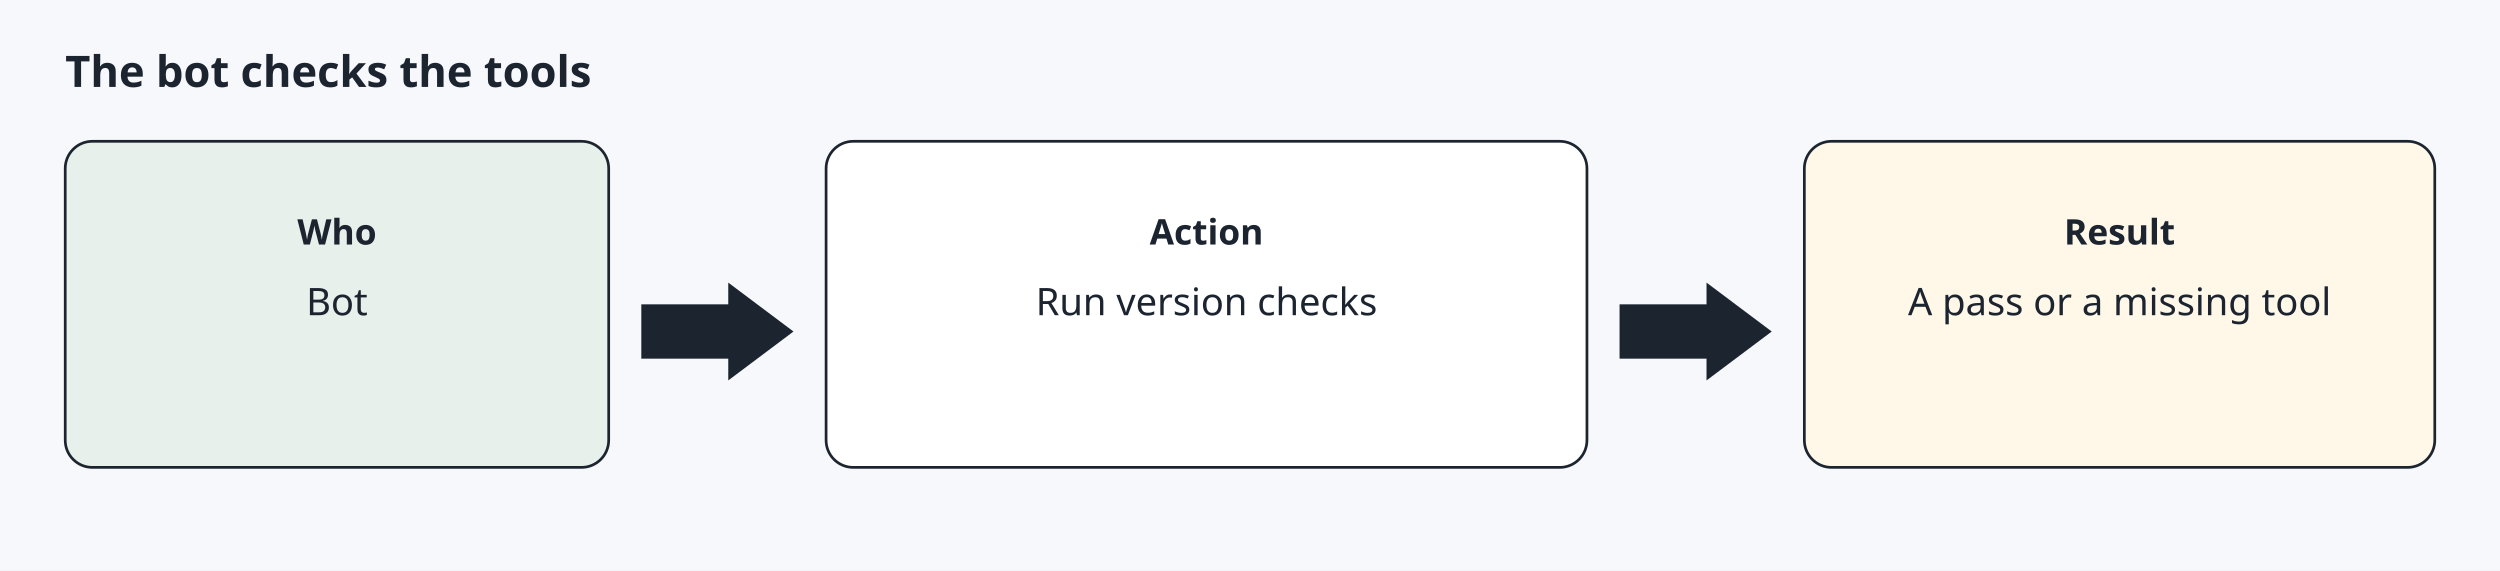
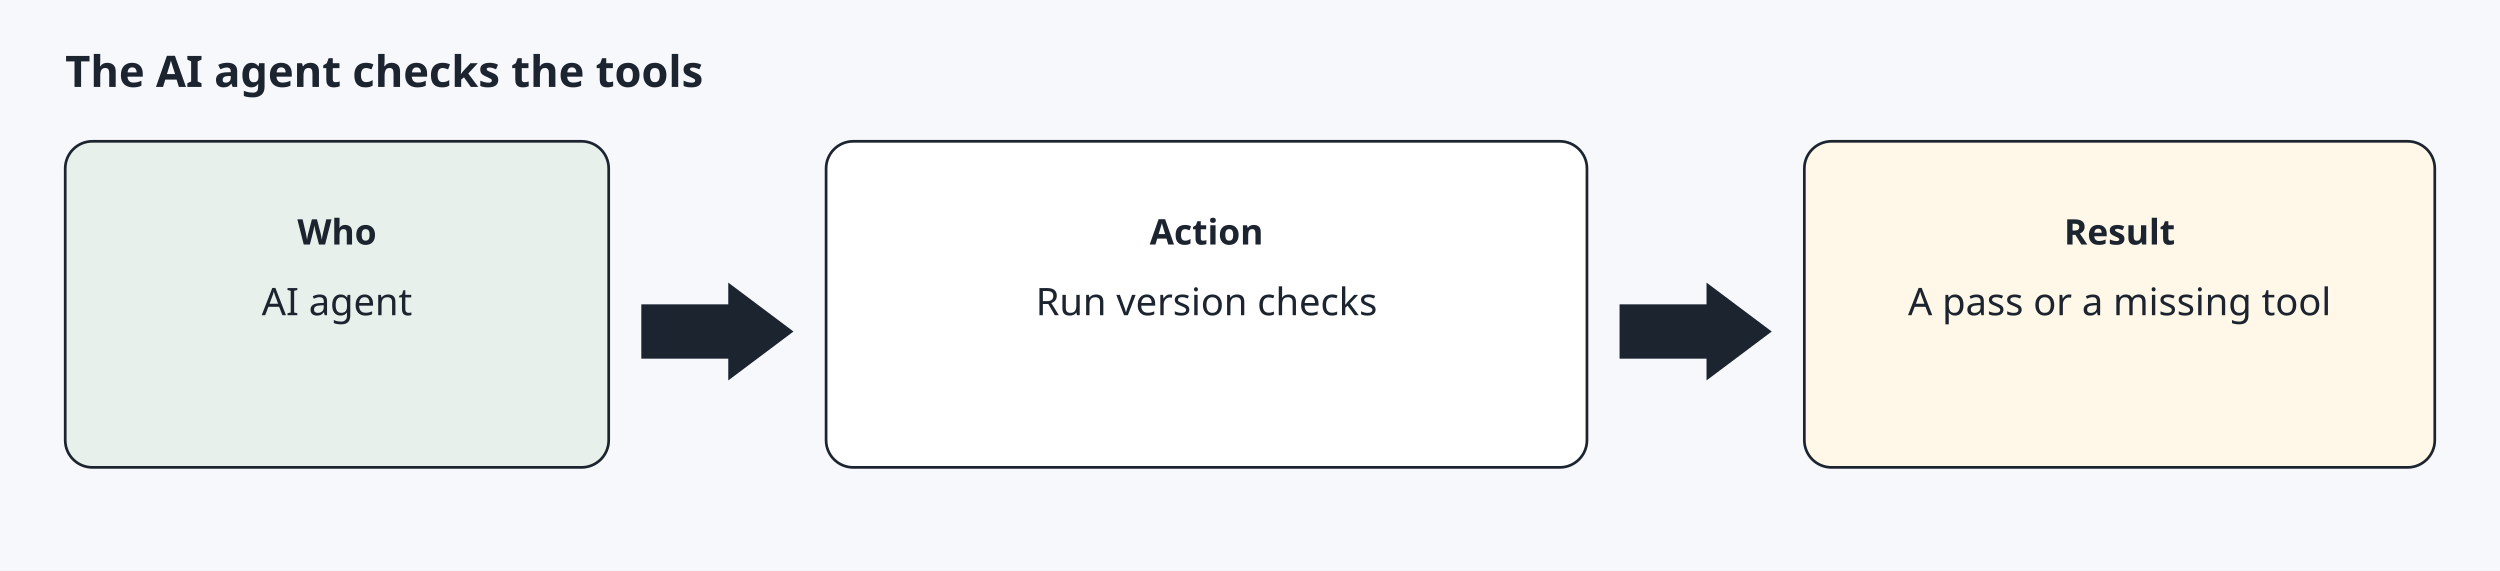
<svg xmlns="http://www.w3.org/2000/svg" width="920" height="210" viewBox="0 0 920 210" role="img">
  <rect width="920" height="210" fill="#f7f8fb" />
-   <text x="24" y="32" font-family="sans-serif" font-size="16" font-weight="700" fill="#1c2430">The bot checks the tools</text>
+   <text x="24" y="32" font-family="sans-serif" font-size="16" font-weight="700" fill="#1c2430">The AI agent checks the tools</text>
  <rect x="24" y="52" width="200" height="120" rx="10" fill="#e7f0ea" stroke="#1c2430" />
  <text x="124" y="90" text-anchor="middle" font-family="sans-serif" font-size="13" font-weight="700" fill="#1c2430">Who</text>
-   <text x="124" y="116" text-anchor="middle" font-family="sans-serif" font-size="14" fill="#1c2430">Bot</text>
+   <text x="124" y="116" text-anchor="middle" font-family="sans-serif" font-size="14" fill="#1c2430">AI agent</text>
  <polygon points="236,112 268,112 268,104 292,122 268,140 268,132 236,132" fill="#1c2430" />
  <rect x="304" y="52" width="280" height="120" rx="10" fill="#fff" stroke="#1c2430" />
  <text x="444" y="90" text-anchor="middle" font-family="sans-serif" font-size="13" font-weight="700" fill="#1c2430">Action</text>
  <text x="444" y="116" text-anchor="middle" font-family="sans-serif" font-size="14" fill="#1c2430">Run version checks</text>
  <polygon points="596,112 628,112 628,104 652,122 628,140 628,132 596,132" fill="#1c2430" />
  <rect x="664" y="52" width="232" height="120" rx="10" fill="#fff8e8" stroke="#1c2430" />
  <text x="780" y="90" text-anchor="middle" font-family="sans-serif" font-size="13" font-weight="700" fill="#1c2430">Result</text>
  <text x="780" y="116" text-anchor="middle" font-family="sans-serif" font-size="14" fill="#1c2430">A pass or a missing tool</text>
</svg>
